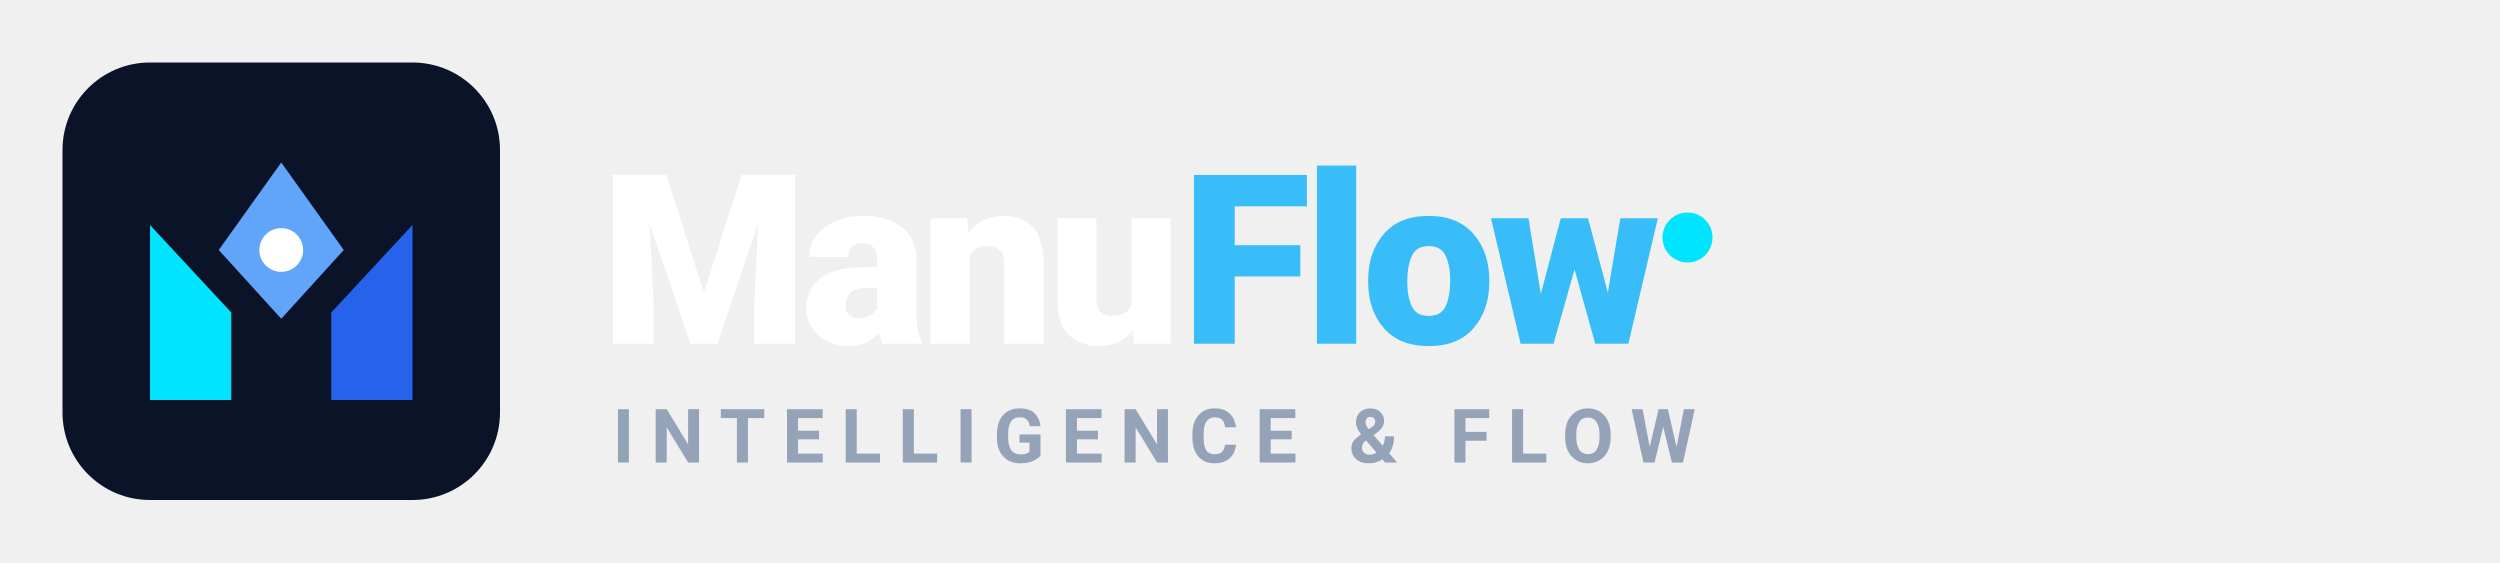
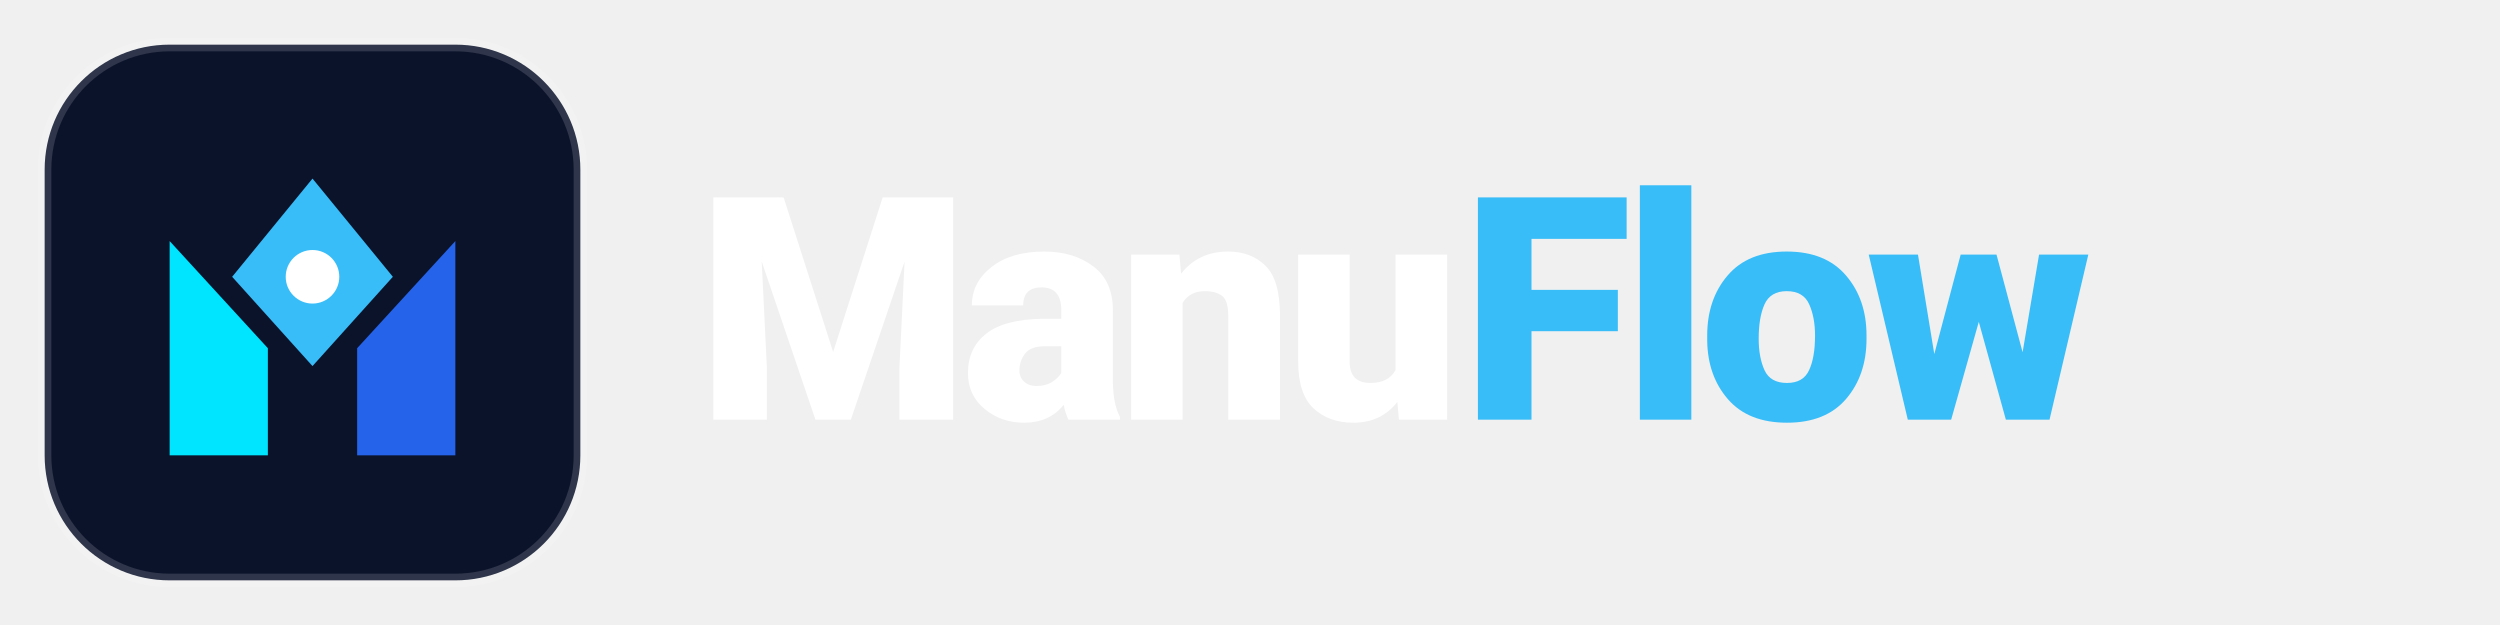
- <svg xmlns="http://www.w3.org/2000/svg" width="400" height="90" viewBox="0 0 400 90" fill="none">
-   <g transform="translate(10, 10)">
-     <rect width="70" height="70" rx="14" fill="#0b1329" />
-     <path d="M 14 54 L 14 26 L 27 40 L 27 54 Z" fill="#00E5FF" />
-     <path d="M 56 54 L 56 26 L 43 40 L 43 54 Z" fill="#2563EB" />
-     <polygon points="35,16 45,30 35,41 25,30" fill="#60A5FA" />
-     <circle cx="35" cy="30" r="3.5" fill="#FFFFFF" />
+ <svg xmlns="http://www.w3.org/2000/svg" width="280" height="70" viewBox="0 0 280 70" fill="none">
+   <g transform="translate(5, 5)">
+     <rect width="60" height="60" rx="14" fill="#0B132B" stroke="rgba(255,255,255,0.15)" stroke-width="1.5" />
+     <path d="M14 46 L14 22 L25 34 L25 46 Z" fill="#00E5FF" />
+     <path d="M46 46 L46 22 L35 34 L35 46 Z" fill="#2563EB" />
+     <polygon points="30,15 39,26 30,36 21,26" fill="#38BDF8" />
+     <circle cx="30" cy="26" r="3" fill="#FFFFFF" />
  </g>
-   <text x="96" y="55" font-family="system-ui, -apple-system, 'Segoe UI', Roboto, sans-serif" font-size="38" font-weight="800" fill="#FFFFFF" letter-spacing="-0.03em">Manu<tspan fill="#38BDF8" font-weight="900">Flow</tspan>
+   <text x="78" y="47" font-family="system-ui, -apple-system, BlinkMacSystemFont, &quot;Segoe UI&quot;, Roboto, sans-serif" font-size="35" font-weight="800" fill="#FFFFFF" letter-spacing="-0.03em">Manu<tspan fill="#38BDF8" font-weight="900">Flow</tspan>
  </text>
-   <circle cx="270" cy="38" r="4" fill="#00E5FF" />
-   <text x="98" y="74" font-family="system-ui, -apple-system, 'Segoe UI', Roboto, sans-serif" font-size="12" font-weight="700" fill="#94A3B8" letter-spacing="0.22em">INTELLIGENCE &amp; FLOW</text>
</svg>
